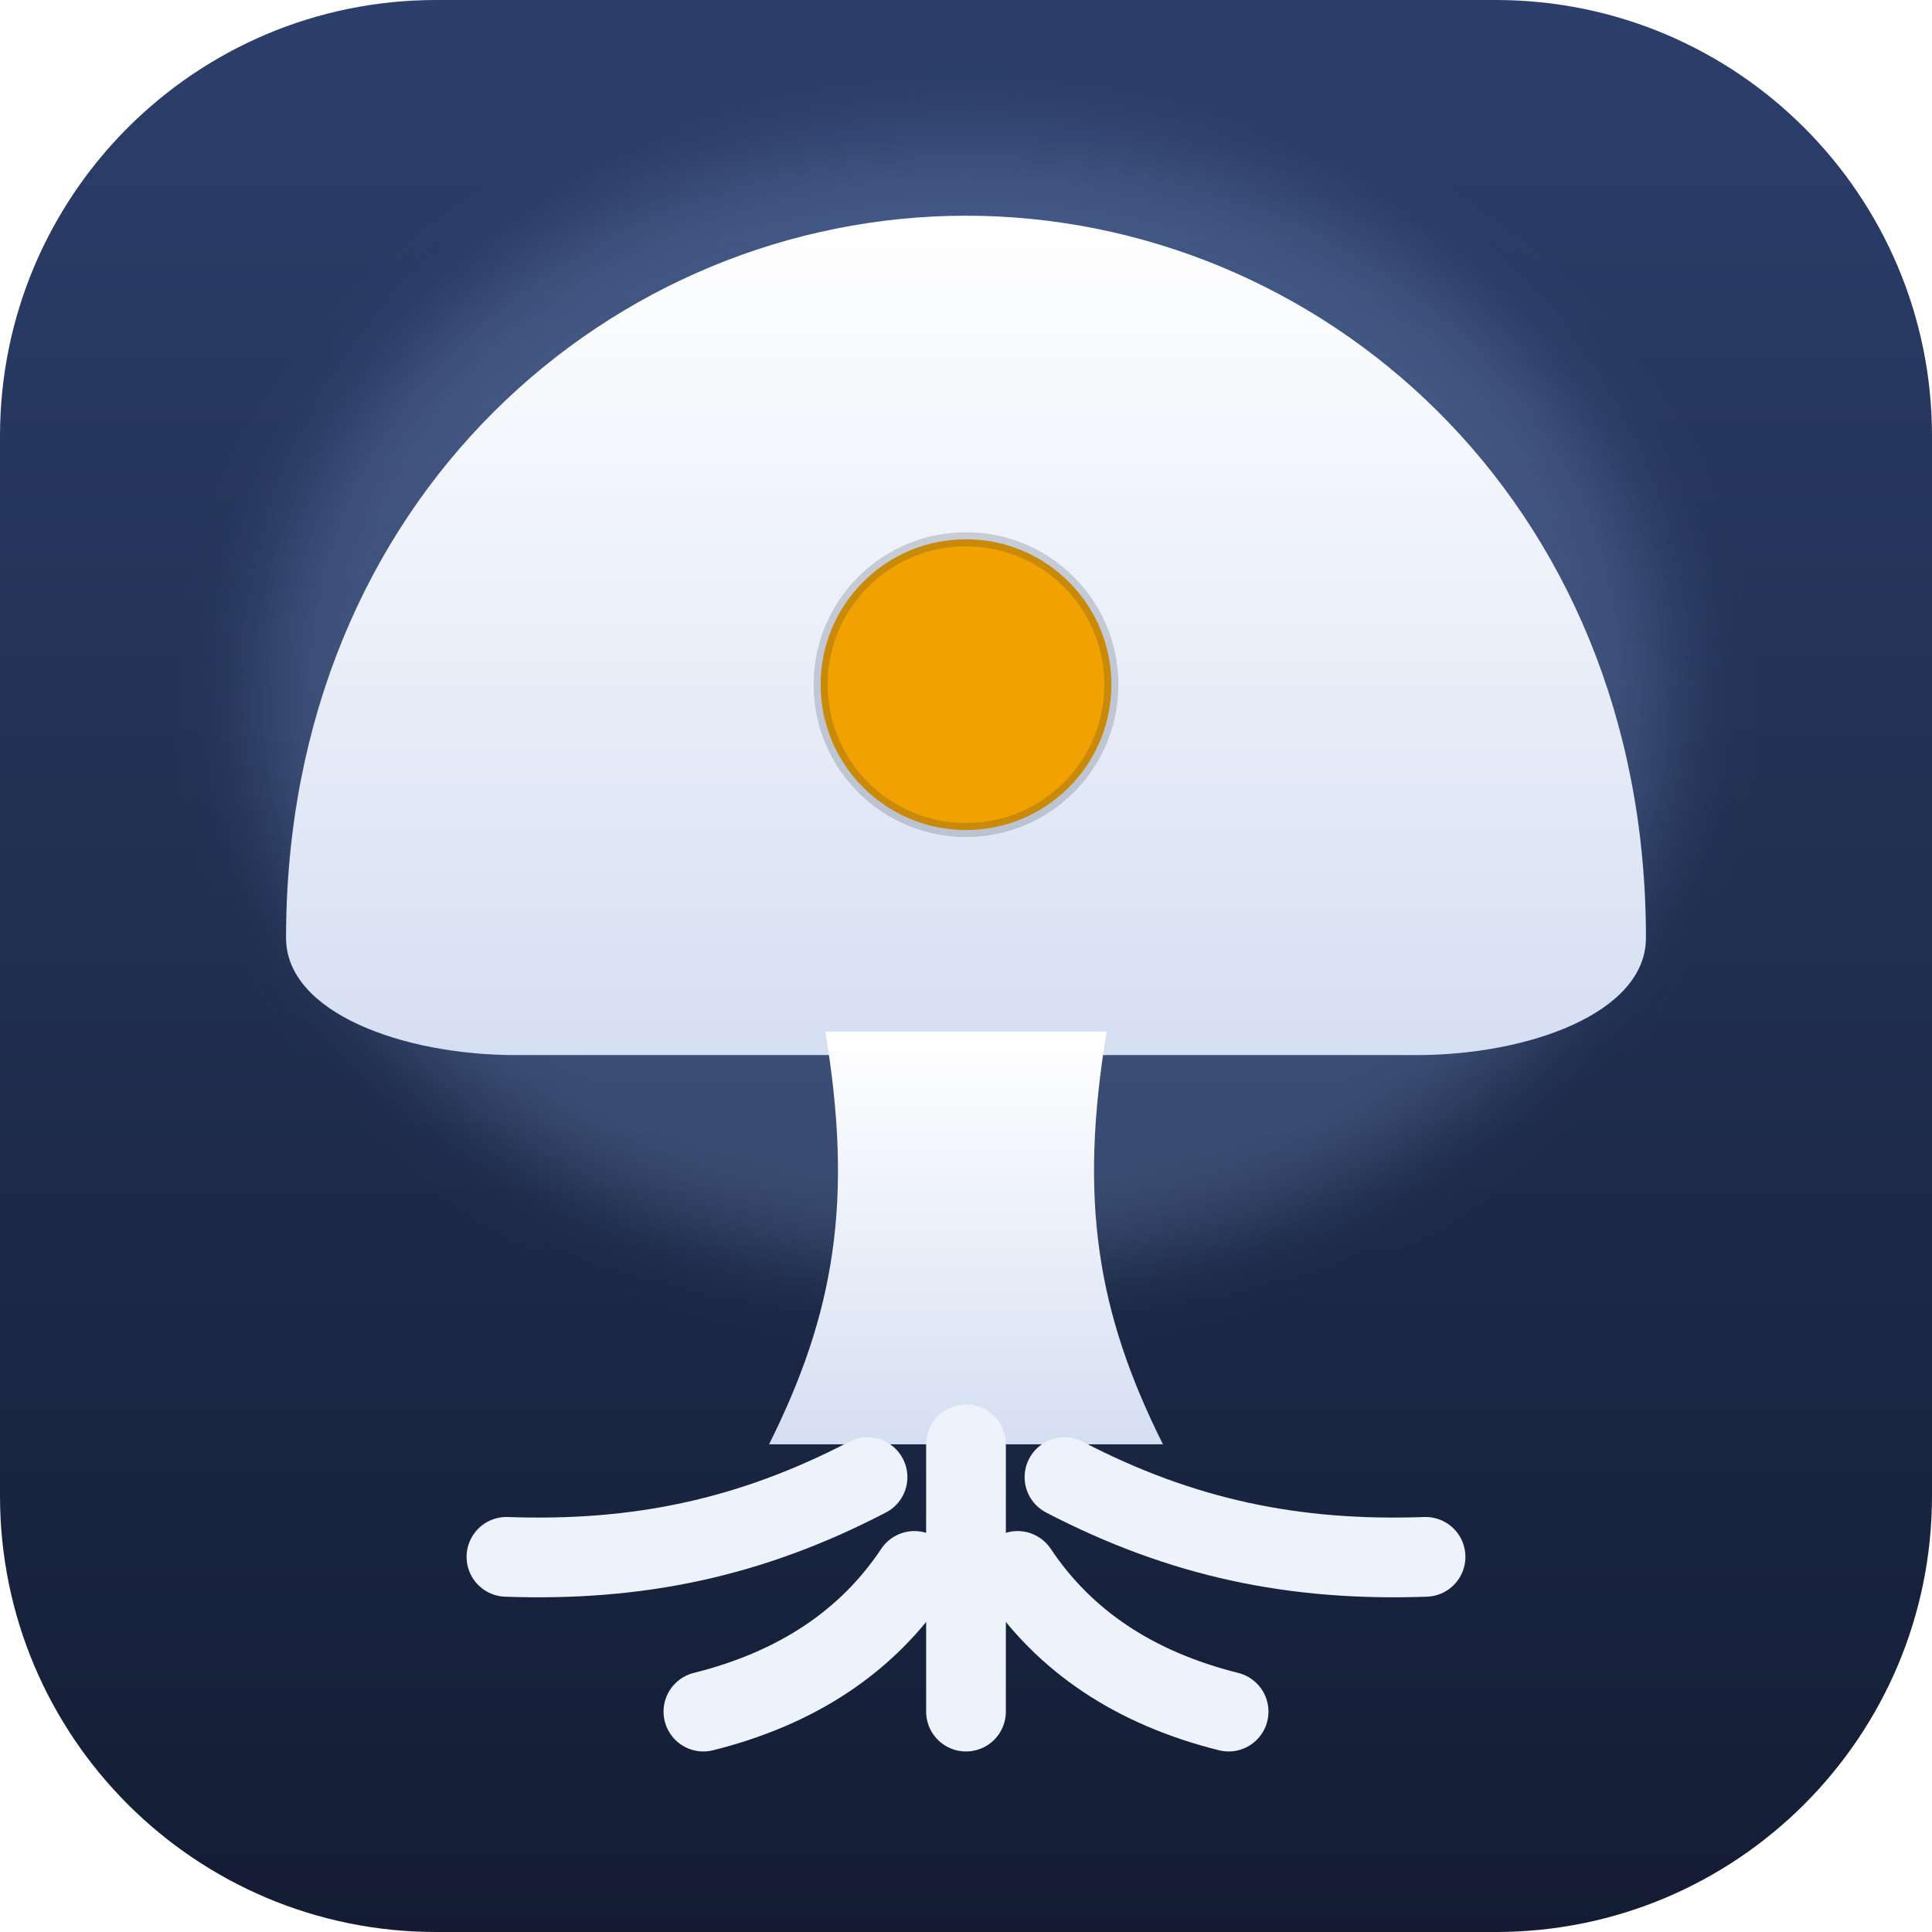
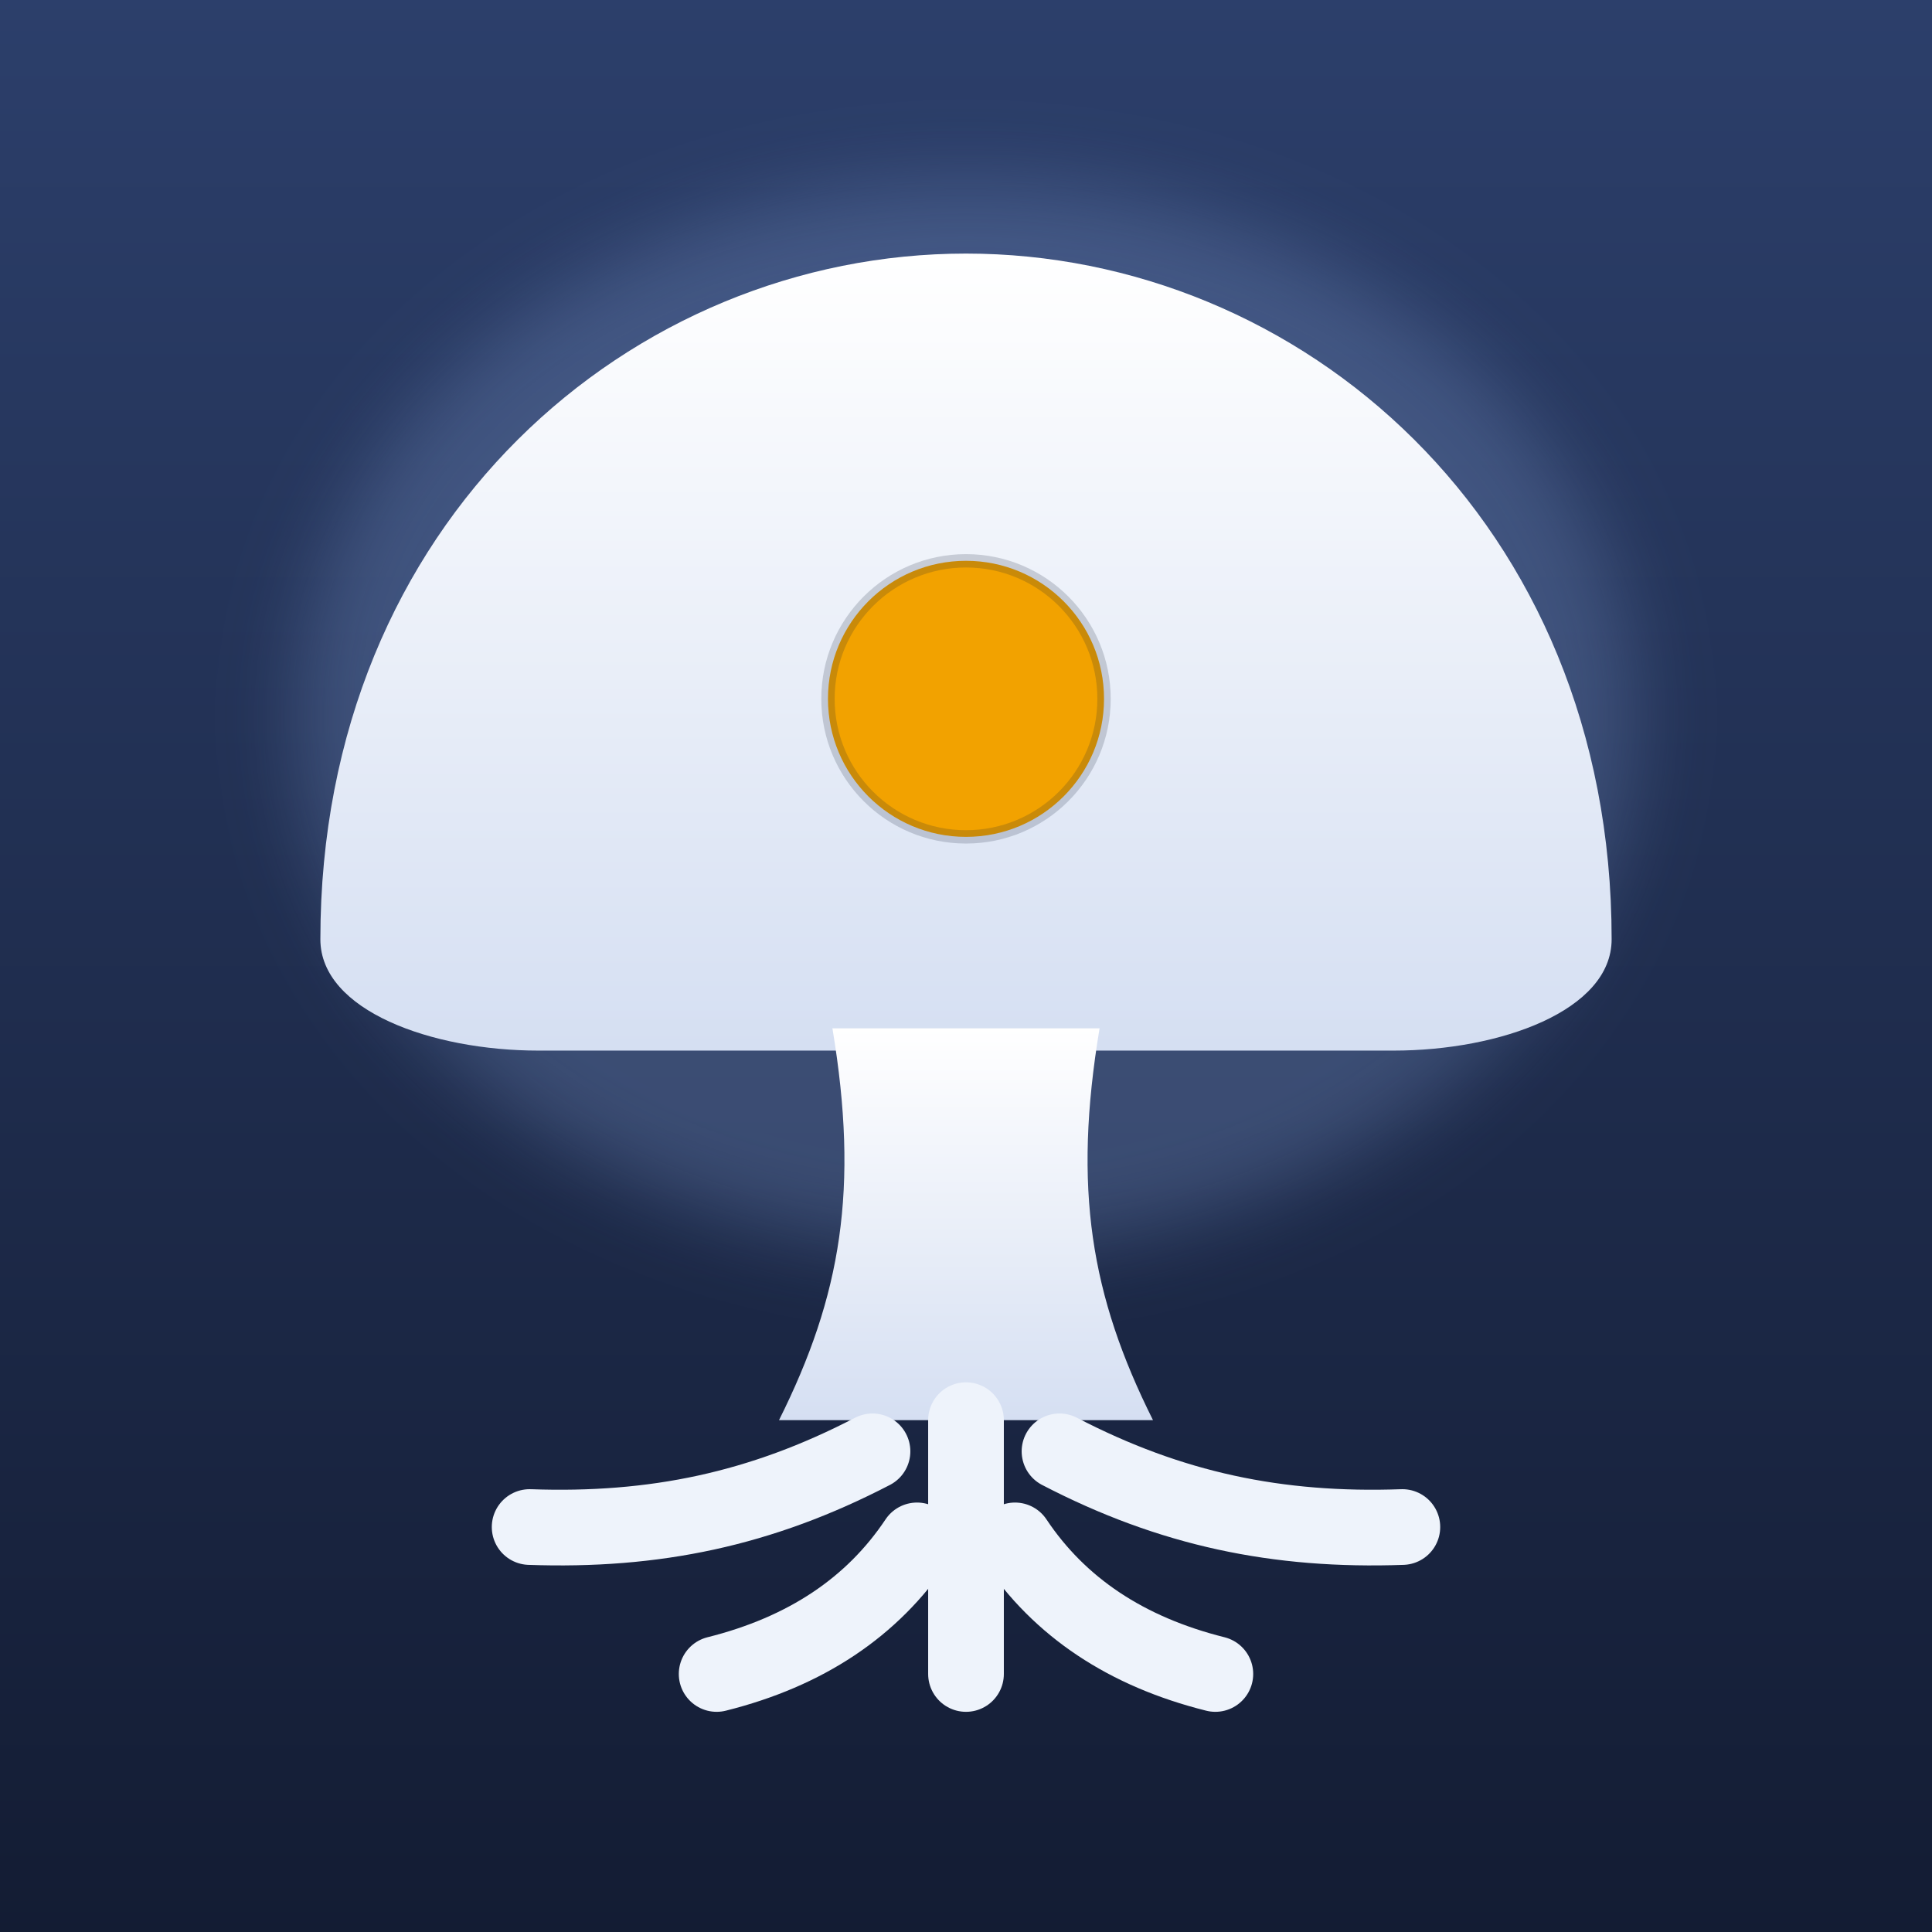
- <svg xmlns="http://www.w3.org/2000/svg" viewBox="100 100 824 824" width="824" height="824">
+ <svg xmlns="http://www.w3.org/2000/svg" viewBox="0 0 1024 1024" width="1024" height="1024">
  <defs>
    <filter id="shadow" x="-10%" y="-10%" width="120%" height="125%">
      <feDropShadow dx="0" dy="14" stdDeviation="16" flood-color="#000" flood-opacity="0.38" />
    </filter>
    <filter id="glow" x="-60%" y="-60%" width="220%" height="220%">
      <feGaussianBlur stdDeviation="18" />
    </filter>
    <linearGradient id="sheen" x1="0" y1="0" x2="0" y2="1">
      <stop offset="0" stop-color="#fff" stop-opacity="0.14" />
      <stop offset="0.45" stop-color="#fff" stop-opacity="0" />
    </linearGradient>
    <linearGradient id="plate" x1="0" y1="0" x2="0" y2="1">
      <stop offset="0" stop-color="#2c3f6b" />
      <stop offset="1" stop-color="#131c33" />
    </linearGradient>
    <linearGradient id="mush" x1="0" y1="0" x2="0" y2="1">
      <stop offset="0" stop-color="#ffffff" />
      <stop offset="1" stop-color="#d5dff2" />
    </linearGradient>
  </defs>
-   <rect x="100" y="100" width="824" height="824" rx="186" fill="url(#plate)" />
-   <ellipse cx="512" cy="400" rx="300" ry="240" fill="#7f9bd1" opacity="0.3" filter="url(#glow)" />
-   <path d="M222 500 C222 312 362 192 512 192 C662 192 802 312 802 500 C802 532 752 550 704 550 L320 550 C272 550 222 532 222 500 Z" fill="url(#mush)" />
-   <path d="M452 540 L572 540 C560 612 568 660 596 716 L428 716 C456 660 464 612 452 540 Z" fill="url(#mush)" />
-   <g fill="none" stroke="#eef3fb" stroke-width="34" stroke-linecap="round" stroke-linejoin="round">
-     <path d="M512 716 L512 830" />
-     <path d="M470 730 C420 756 372 766 316 764" />
-     <path d="M554 730 C604 756 652 766 708 764" />
-     <path d="M490 770 C470 800 440 820 400 830" />
-     <path d="M534 770 C554 800 584 820 624 830" />
+   <rect x="0" y="0" width="1024" height="1024" fill="url(#plate)" />
+   <g transform="translate(512 512) scale(1.18) translate(-512 -512)">
+     <ellipse cx="512" cy="400" rx="300" ry="240" fill="#7f9bd1" opacity="0.3" filter="url(#glow)" />
+     <path d="M222 500 C222 312 362 192 512 192 C662 192 802 312 802 500 C802 532 752 550 704 550 L320 550 C272 550 222 532 222 500 Z" fill="url(#mush)" />
+     <path d="M452 540 L572 540 C560 612 568 660 596 716 L428 716 C456 660 464 612 452 540 Z" fill="url(#mush)" />
+     <g fill="none" stroke="#eef3fb" stroke-width="34" stroke-linecap="round" stroke-linejoin="round">
+       <path d="M512 716 L512 830" />
+       <path d="M470 730 C420 756 372 766 316 764" />
+       <path d="M554 730 C604 756 652 766 708 764" />
+       <path d="M490 770 C470 800 440 820 400 830" />
+       <path d="M534 770 C554 800 584 820 624 830" />
+     </g>
+     <circle cx="512" cy="392" r="62" fill="#f2a200" />
+     <circle cx="512" cy="392" r="62" fill="none" stroke="#131c33" stroke-opacity="0.18" stroke-width="6" />
  </g>
-   <circle cx="512" cy="392" r="62" fill="#f2a200" />
-   <circle cx="512" cy="392" r="62" fill="none" stroke="#131c33" stroke-opacity="0.18" stroke-width="6" />
</svg>
